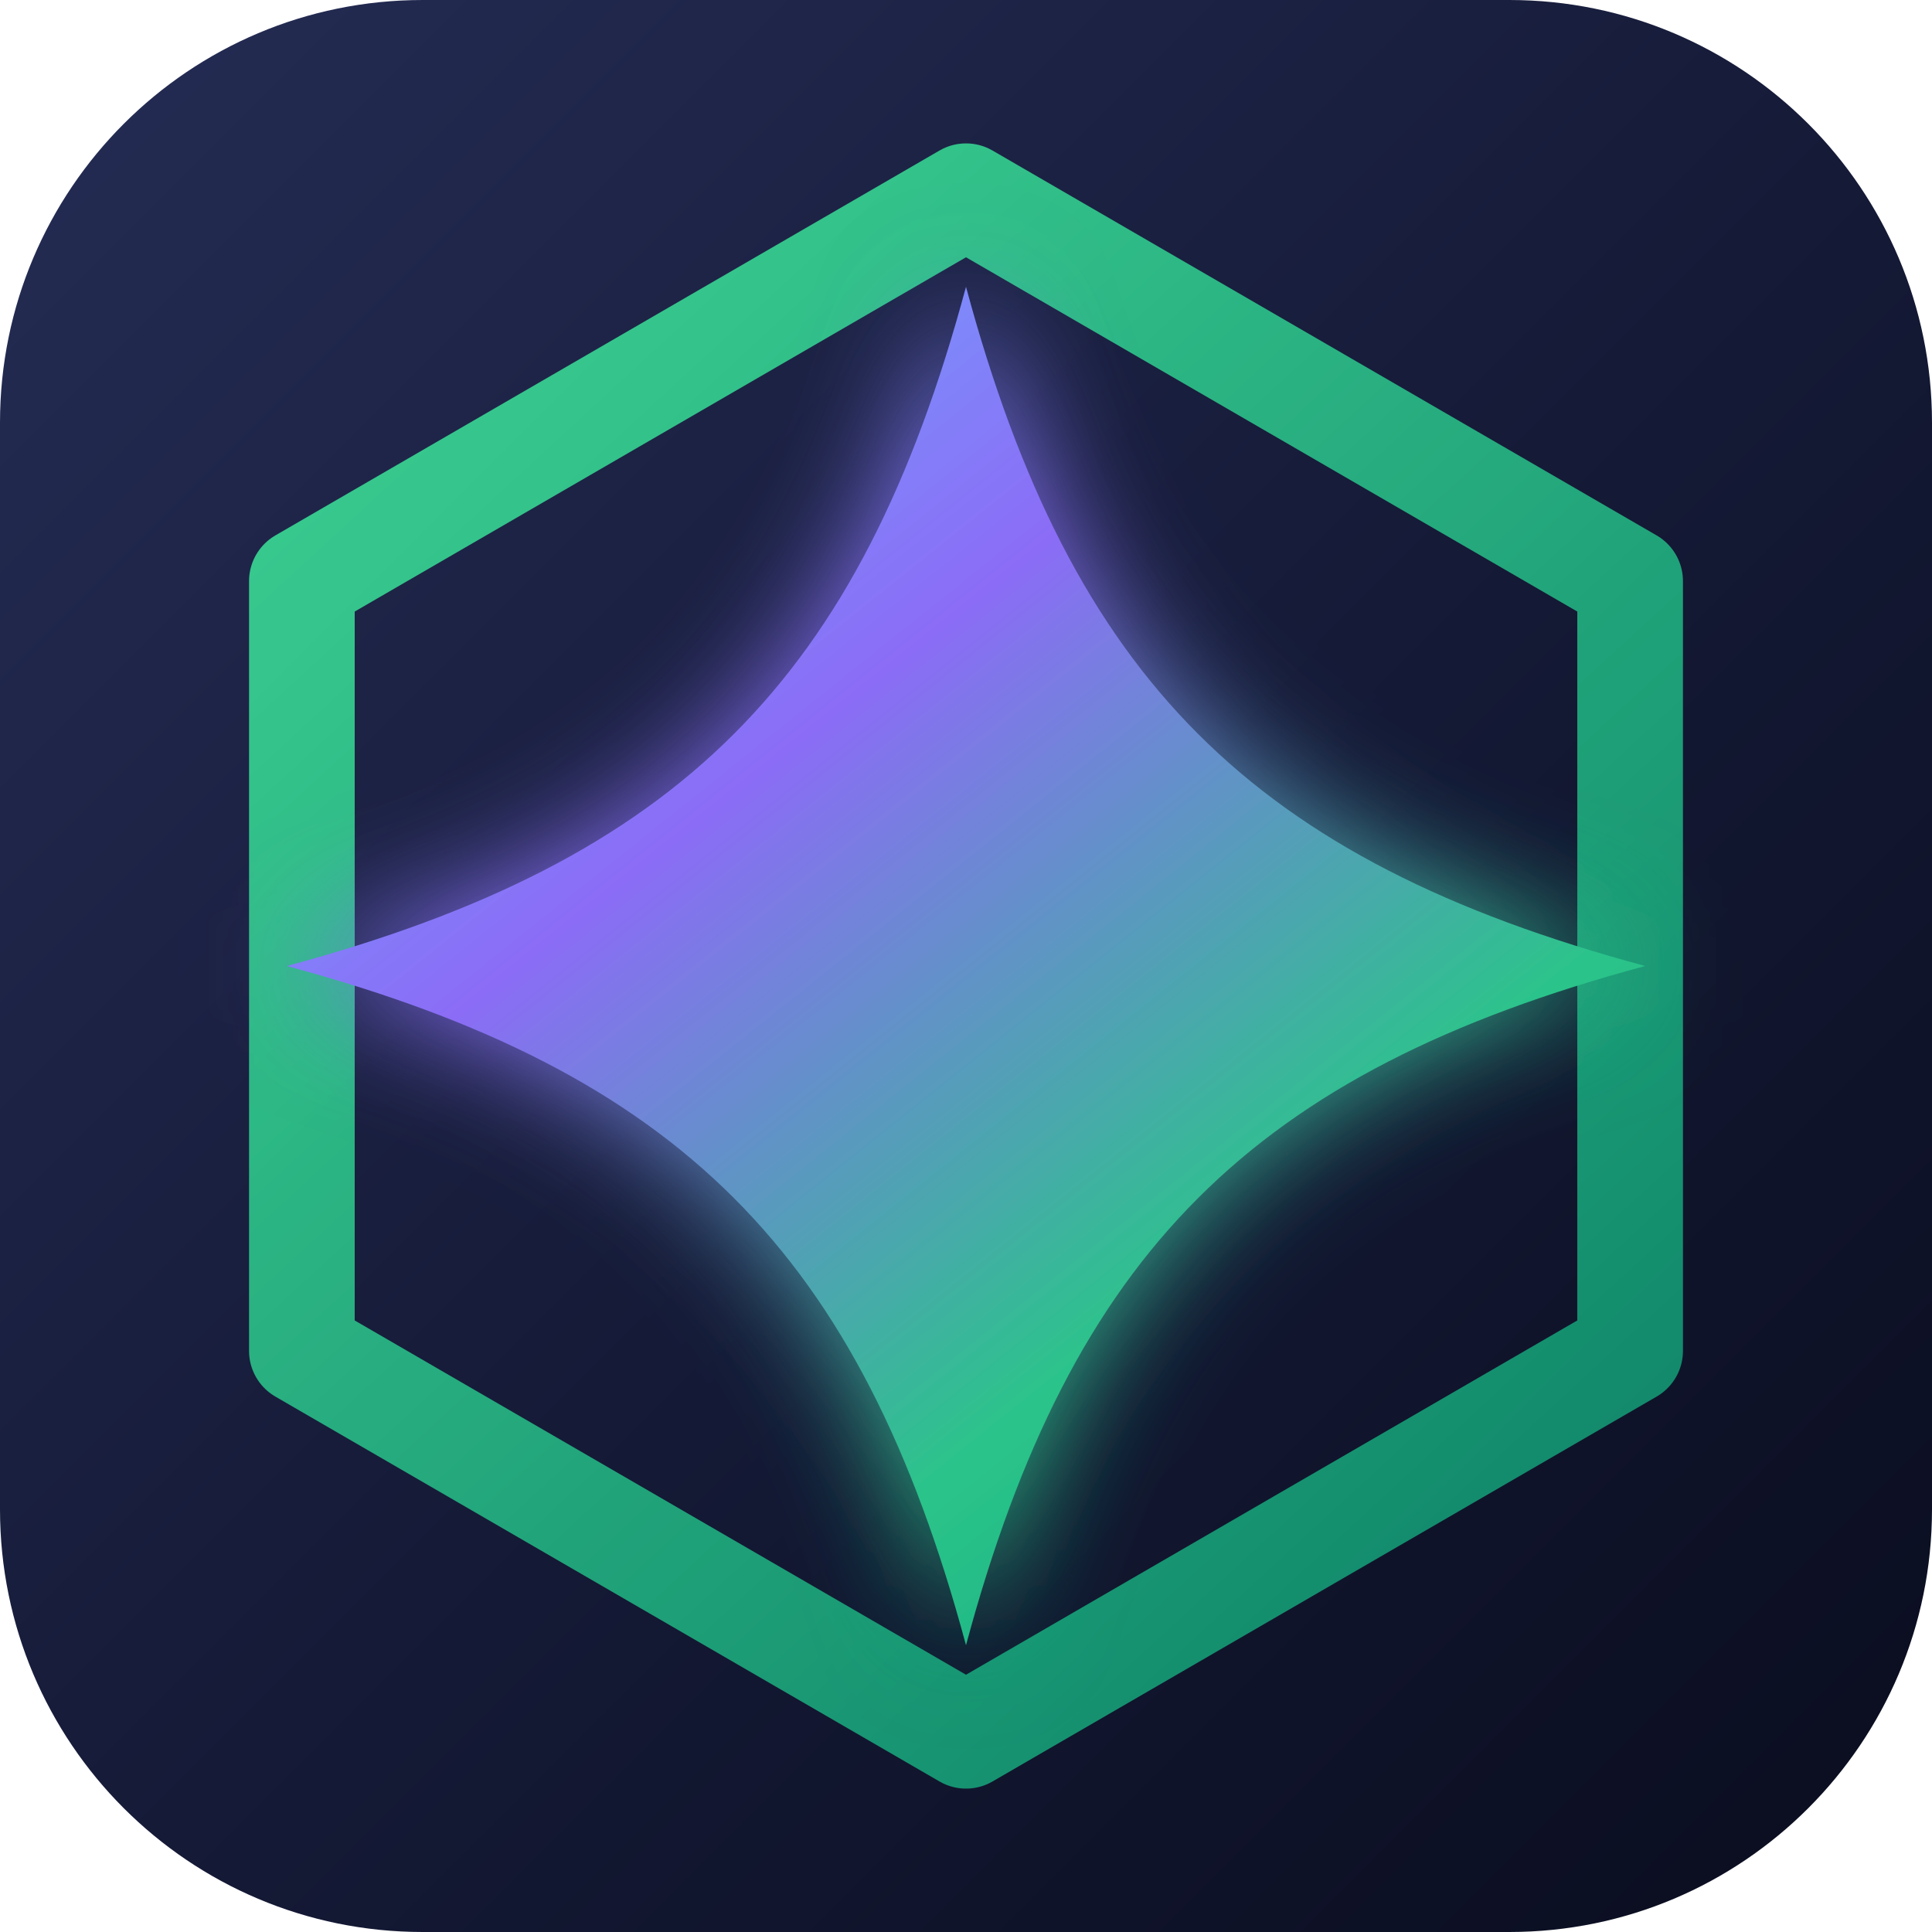
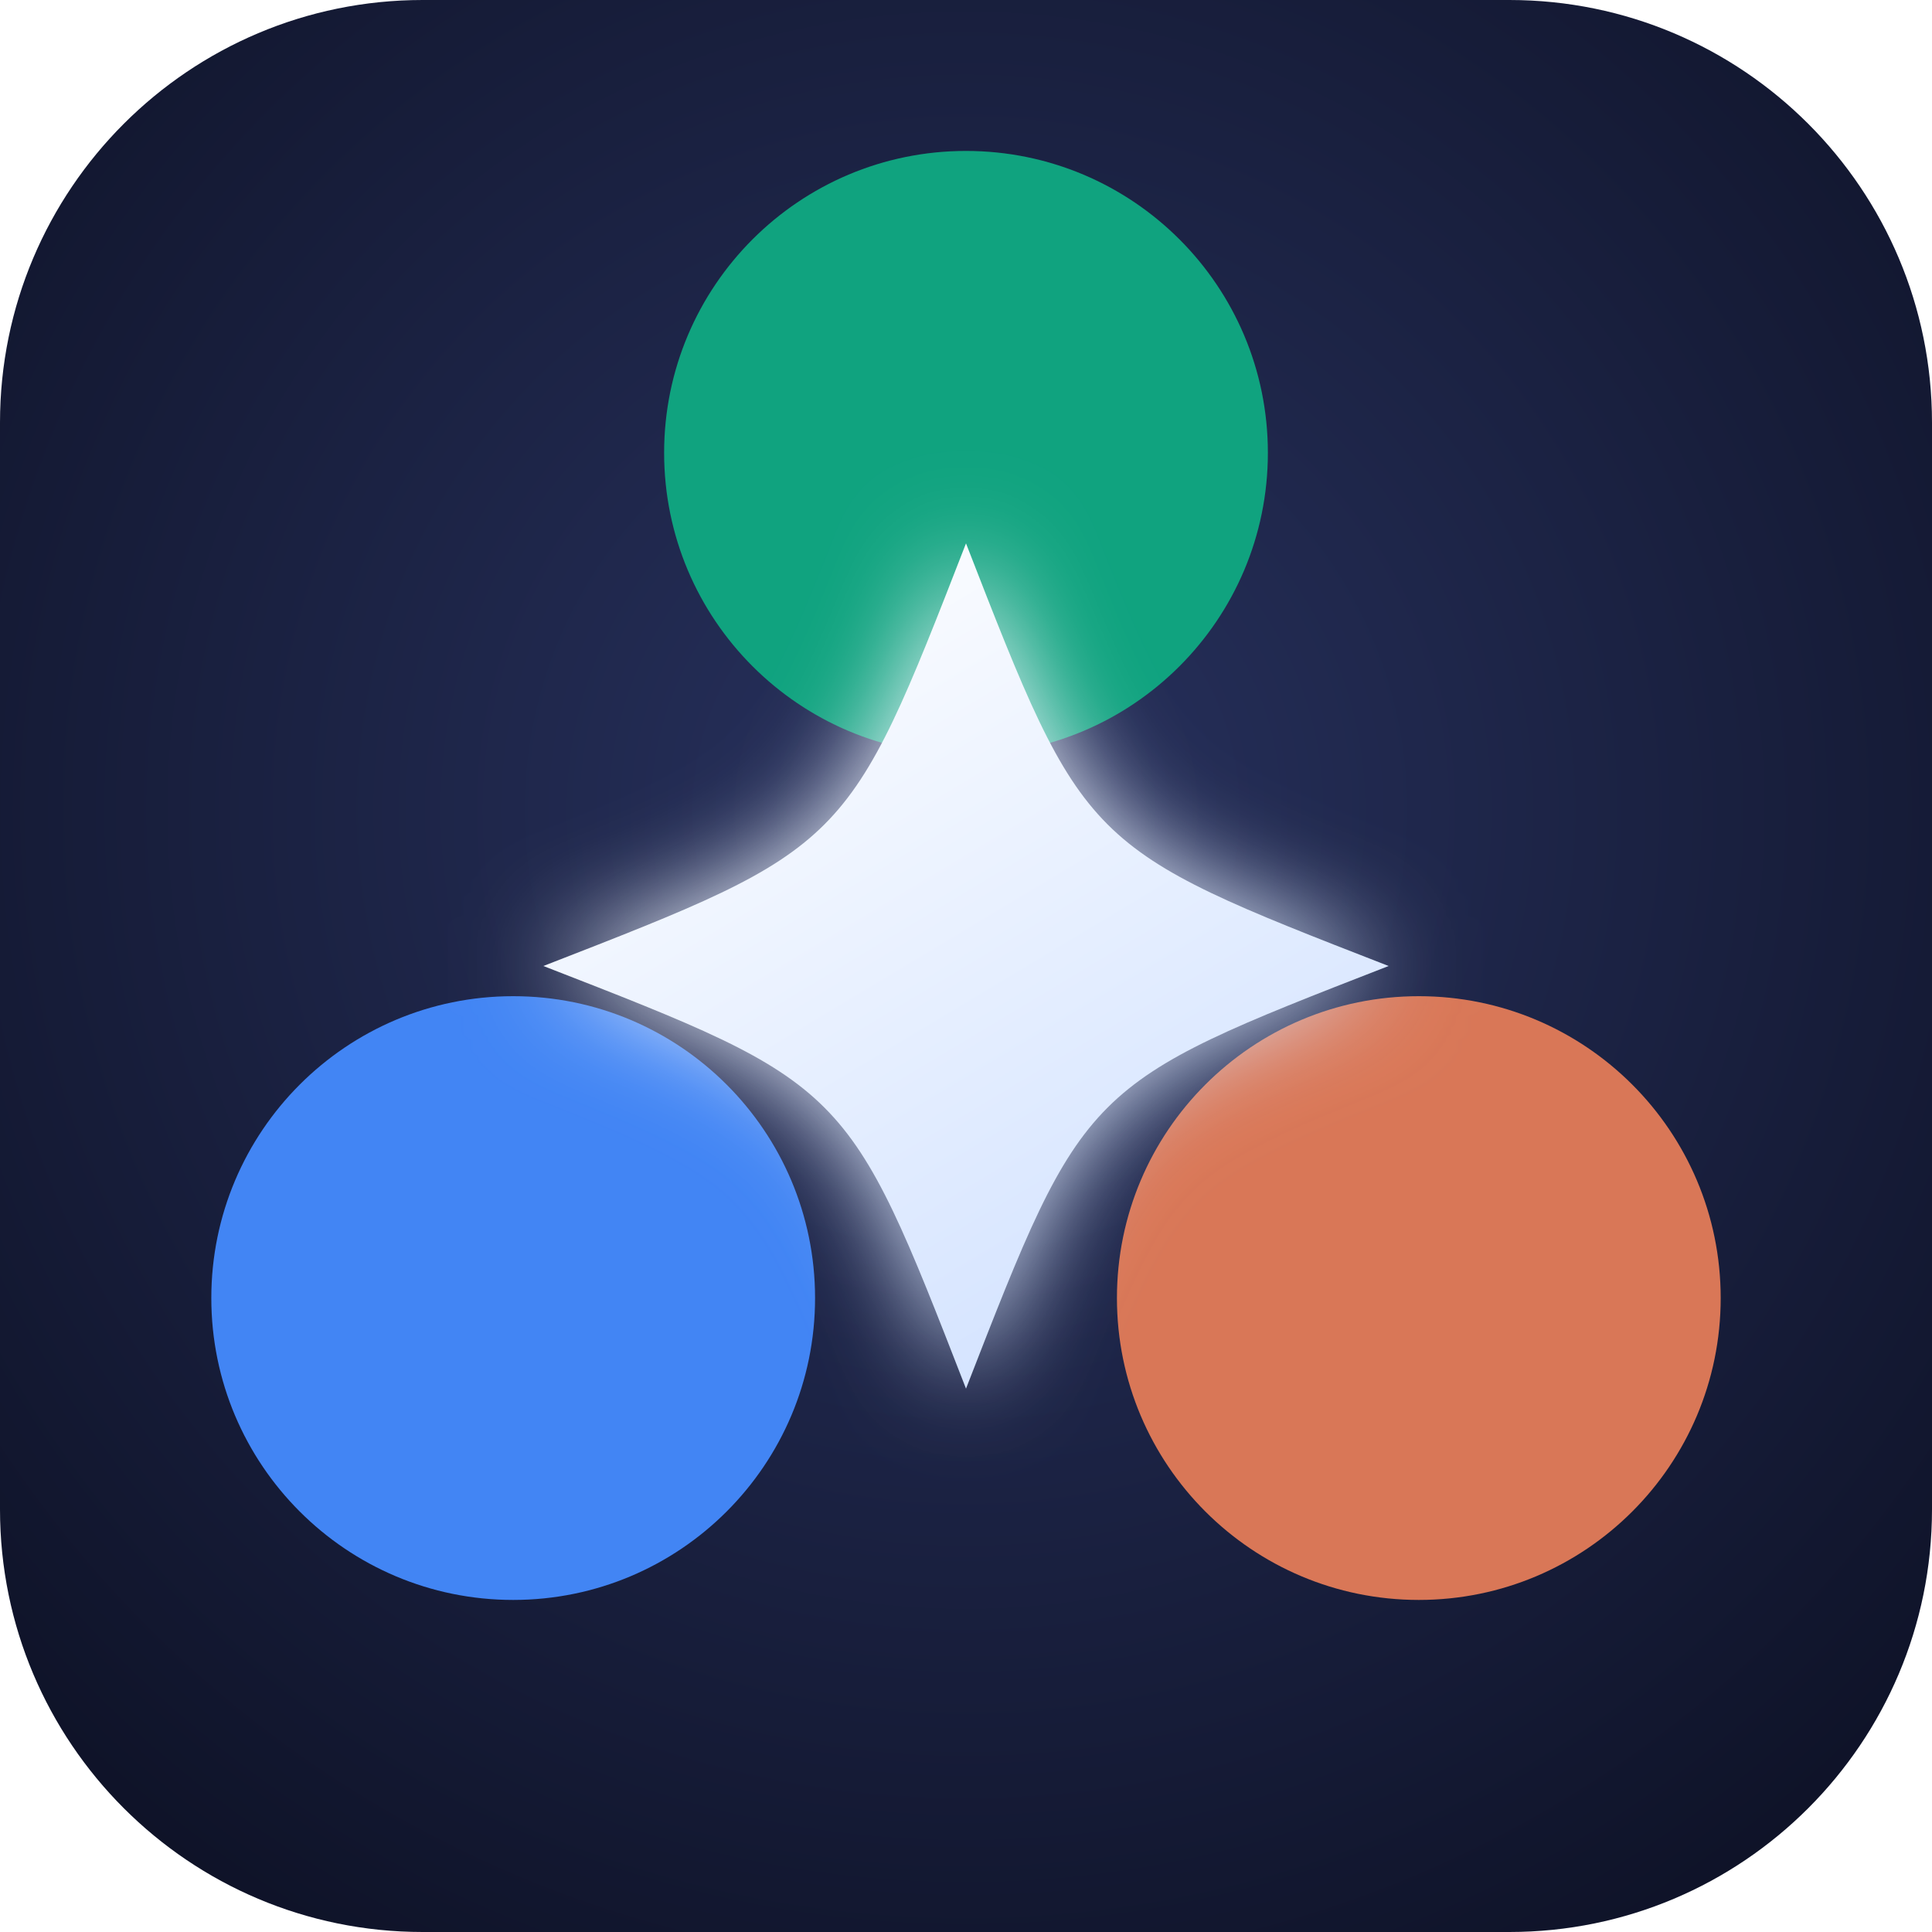
<svg xmlns="http://www.w3.org/2000/svg" width="128" height="128" viewBox="0 0 128 128">
  <defs>
-     <linearGradient id="bg" x1="0" y1="0" x2="1" y2="1">
-       <stop offset="0%" stop-color="#252d55" />
-       <stop offset="55%" stop-color="#141935" />
-       <stop offset="100%" stop-color="#0a0d1e" />
+     <radialGradient id="bgx" cx="0.5" cy="0.42" r="0.82">
+       <stop offset="0%" stop-color="#28325f" />
+       <stop offset="100%" stop-color="#090c1c" />
+     </radialGradient>
+     <linearGradient id="cox" x1="0.2" y1="0" x2="0.8" y2="1">
+       <stop offset="0%" stop-color="#ffffff" />
+       <stop offset="100%" stop-color="#cfe0ff" />
    </linearGradient>
-     <linearGradient id="spark" x1="0.1" y1="0" x2="0.9" y2="1">
-       <stop offset="0%" stop-color="#6cb2ff" />
-       <stop offset="34%" stop-color="#8b6cf6" />
-       <stop offset="72%" stop-color="#2bc48a" />
-       <stop offset="100%" stop-color="#10a37f" />
-     </linearGradient>
-     <linearGradient id="ring" x1="0.1" y1="0" x2="0.9" y2="1">
-       <stop offset="0%" stop-color="#3ddc97" />
-       <stop offset="100%" stop-color="#0f8f6f" />
-     </linearGradient>
-     <filter id="glow" x="-30%" y="-30%" width="160%" height="160%">
-       <feGaussianBlur stdDeviation="4" result="b" />
+     <filter id="glx" x="-60%" y="-60%" width="220%" height="220%">
+       <feGaussianBlur stdDeviation="3.4" result="b" />
      <feMerge>
        <feMergeNode in="b" />
        <feMergeNode in="SourceGraphic" />
      </feMerge>
    </filter>
  </defs>
-   <rect width="128" height="128" rx="28" fill="url(#bg)" />
-   <path d="M64 13 L108 38.5 L108 89.5 L64 115 L20 89.5 L20 38.5 Z" fill="none" stroke="url(#ring)" stroke-width="7" stroke-linejoin="round" opacity="0.92" />
-   <path d="M64 19 C71 45, 83 57, 109 64 C83 71, 71 83, 64 109            C57 83, 45 71, 19 64 C45 57, 57 45, 64 19 Z" fill="url(#spark)" filter="url(#glow)" />
+   <rect width="128" height="128" rx="28" fill="url(#bgx)" />
+   <circle cx="64" cy="30" r="20" fill="#10a37f" />
+   <circle cx="34" cy="86" r="20" fill="#4285f4" />
+   <circle cx="94" cy="86" r="20" fill="#d97757" />
+   <path d="M64 36 C71.84 56.16, 71.84 56.16, 92 64     C71.84 71.84, 71.84 71.84, 64 92     C56.16 71.84, 56.16 71.84, 36 64     C56.16 56.16, 56.16 56.16, 64 36 Z" fill="url(#cox)" filter="url(#glx)" />
</svg>
